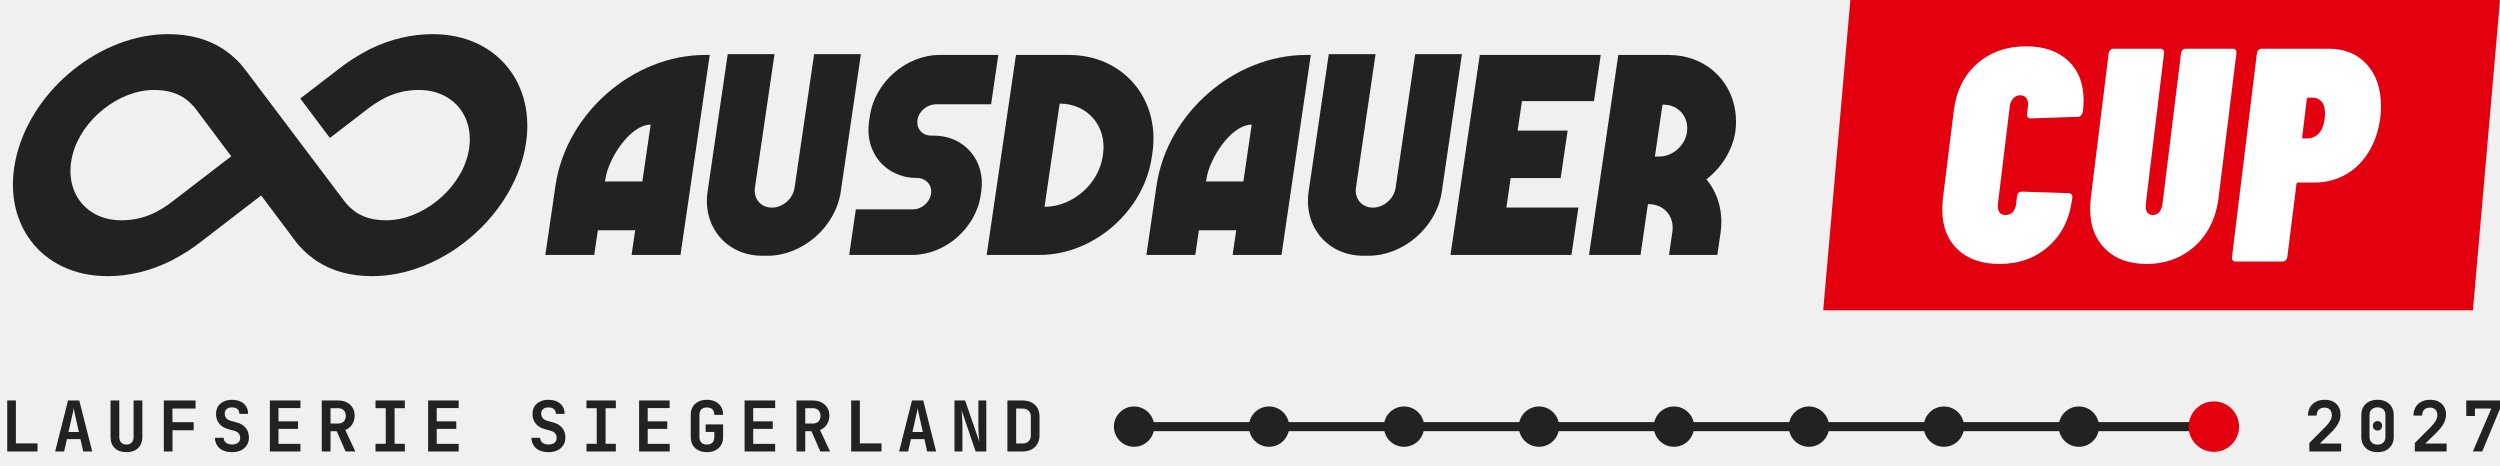
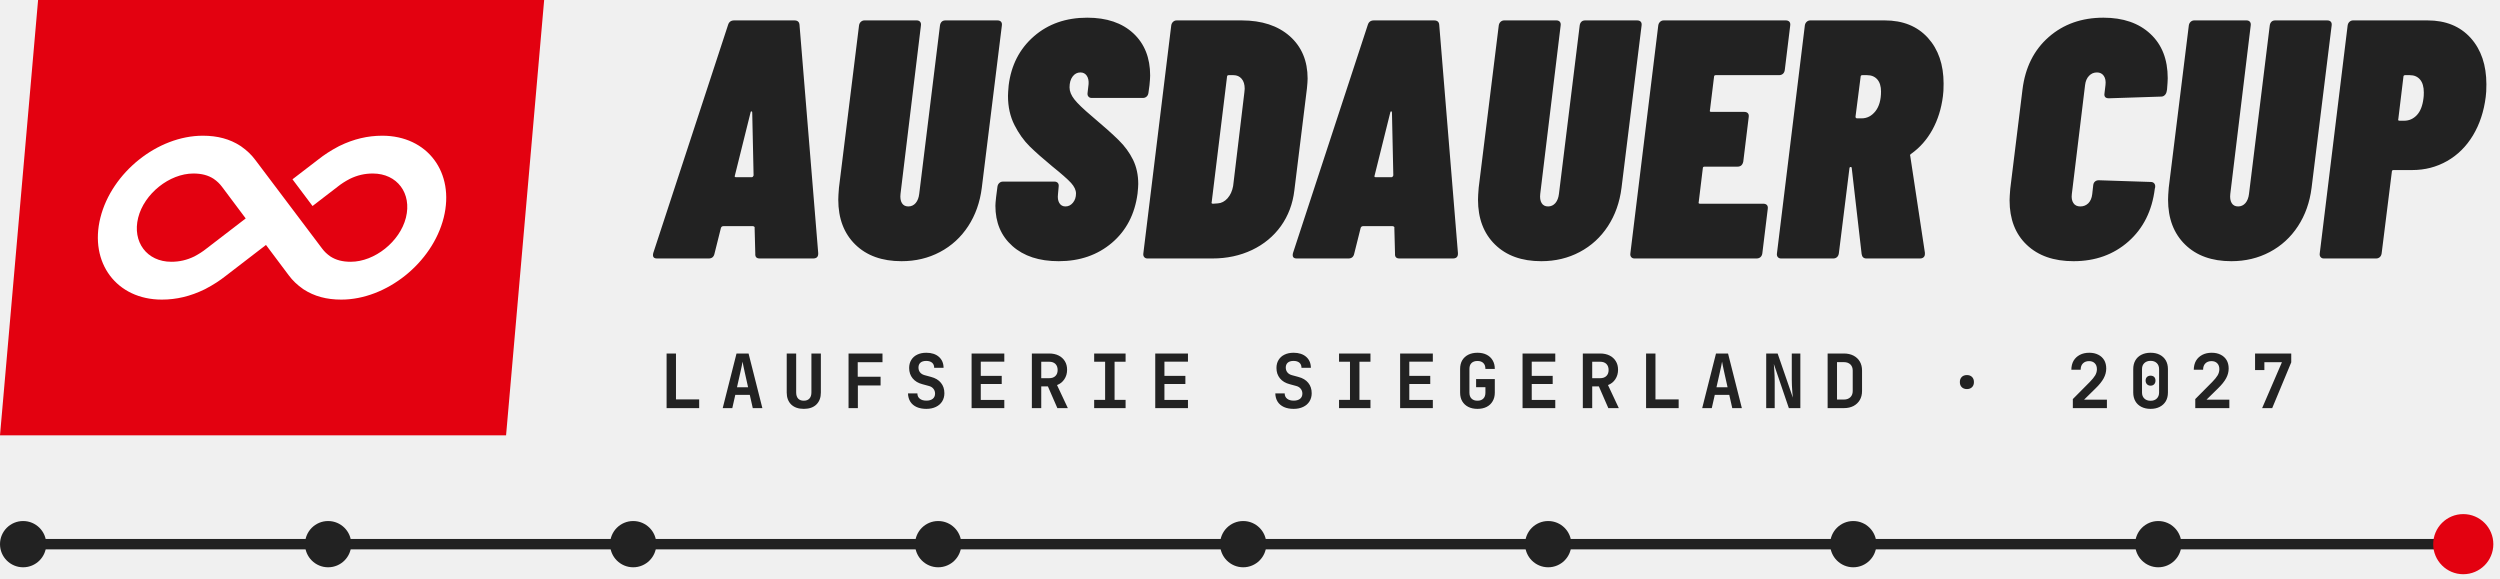
- <svg xmlns="http://www.w3.org/2000/svg" viewBox="0 0 322.29 60" role="img" aria-label="AUSDAUER CUP – Laufserie Siegerland 2027">
-   <g fill="#222222" transform="translate(0 4.4) scale(1.10053) translate(-318.11 -283.6)">
-     <path d="M 338.402 303.129 C 337.762 303.641 337.133 304.043 336.301 304.488 C 335 305.117 333.738 305.406 332.324 305.406 C 328.113 305.406 325.547 301.984 326.598 297.777 C 327.633 293.637 332.008 290.141 336.145 290.141 C 337.566 290.141 338.688 290.434 339.652 291.059 C 340.262 291.484 340.684 291.895 341.082 292.418 L 345.195 297.91 Z M 368.816 283.602 C 366.281 283.602 363.871 284.176 361.445 285.355 L 361.359 285.398 L 361.238 285.461 C 359.891 286.172 358.801 286.879 357.711 287.742 L 353.285 291.141 L 356.754 295.762 L 361.102 292.418 C 361.738 291.914 362.371 291.504 363.203 291.066 C 364.504 290.434 365.766 290.141 367.18 290.141 C 371.391 290.141 373.961 293.566 372.906 297.777 C 371.867 301.914 367.496 305.406 363.359 305.406 C 361.938 305.406 360.816 305.113 359.852 304.492 C 359.242 304.066 358.82 303.66 358.422 303.133 L 346.871 287.812 C 346.188 286.895 345.426 286.164 344.402 285.445 L 344.281 285.363 C 342.453 284.176 340.332 283.602 337.781 283.602 C 329.965 283.602 322.02 289.961 320.062 297.777 C 318.105 305.586 322.871 311.949 330.688 311.949 C 333.223 311.949 335.633 311.371 338.059 310.191 L 338.145 310.148 L 338.266 310.086 C 339.609 309.379 340.703 308.672 341.789 307.812 L 348.703 302.496 L 352.633 307.738 C 353.316 308.656 354.078 309.383 355.102 310.105 L 355.223 310.188 C 357.051 311.371 359.172 311.949 361.723 311.949 C 369.539 311.949 377.488 305.586 379.441 297.777 C 381.398 289.961 376.633 283.602 368.816 283.602" />
-     <path d="M 393.355 300.859 L 388.98 300.859 L 389.02 300.586 C 389.375 298.172 391.914 294.203 394.328 294.203 Z M 400.711 286.039 C 392.27 286.039 384.422 292.883 383.184 301.324 L 381.992 309.465 L 387.719 309.465 L 388.141 306.574 L 392.516 306.574 L 392.094 309.465 L 397.82 309.465 L 401.25 286.039 Z M 400.711 286.039" />
-     <path d="M 463.758 300.859 L 459.387 300.859 L 459.426 300.586 C 459.777 298.172 462.32 294.203 464.734 294.203 Z M 471.117 286.039 C 462.676 286.039 454.828 292.883 453.59 301.324 L 452.398 309.465 L 458.125 309.465 L 458.547 306.574 L 462.922 306.574 L 462.5 309.465 L 468.227 309.465 L 471.656 286.039 Z M 471.117 286.039" />
-     <path d="M 413.477 285.941 L 411.184 301.602 C 410.992 302.883 409.805 303.922 408.52 303.922 C 407.238 303.922 406.352 302.883 406.539 301.602 L 408.836 285.941 L 403.355 285.941 L 400.996 302.047 C 400.387 306.195 403.258 309.562 407.41 309.562 L 407.98 309.562 C 412.133 309.562 415.988 306.195 416.598 302.047 L 418.957 285.941 Z M 413.477 285.941" />
-     <path d="M 483.883 285.941 L 481.59 301.602 C 481.398 302.883 480.211 303.922 478.93 303.922 C 477.645 303.922 476.762 302.883 476.945 301.602 L 479.242 285.941 L 473.762 285.941 L 471.402 302.047 C 470.793 306.195 473.664 309.562 477.816 309.562 L 478.387 309.562 C 482.539 309.562 486.398 306.195 487.004 302.047 L 489.363 285.941 Z M 483.883 285.941" />
-     <path d="M 427.148 295.484 C 426.117 295.484 425.41 294.633 425.594 293.594 C 425.77 292.59 426.758 291.816 427.762 291.816 L 434.207 291.816 L 435.055 286.039 L 428.195 286.039 C 424.25 286.039 420.586 289.234 420.008 293.18 L 419.906 293.859 C 419.375 297.504 421.895 300.453 425.535 300.453 C 426.539 300.453 427.301 301.23 427.184 302.23 C 427.062 303.27 426.105 304.121 425.074 304.121 L 418.363 304.121 L 417.582 309.465 L 424.957 309.465 C 428.828 309.465 432.426 306.328 432.992 302.457 L 433.055 302.027 C 433.586 298.414 431.086 295.484 427.473 295.484 Z M 427.148 295.484" />
-     <path d="M 447.289 297.879 C 446.809 301.164 443.75 303.828 440.465 303.828 L 442.238 291.738 C 445.523 291.738 447.797 294.402 447.316 297.688 Z M 443.324 286.039 L 437.121 286.039 L 433.688 309.465 L 439.891 309.465 C 446.223 309.465 452.105 304.332 453.031 298.004 L 453.105 297.5 C 454.035 291.172 449.652 286.039 443.324 286.039" />
-     <path d="M 494.566 303.91 L 495.07 300.457 L 500.926 300.457 L 501.742 294.902 L 495.883 294.902 L 496.391 291.449 L 504.828 291.449 L 505.621 286.039 L 491.453 286.039 L 488.02 309.465 L 502.191 309.465 L 503.004 303.91 Z M 494.566 303.91" />
-     <path d="M 511.965 297.941 L 512.855 291.863 L 512.961 291.863 C 514.746 291.863 515.98 293.312 515.719 295.098 C 515.492 296.668 514.031 297.941 512.461 297.941 Z M 517.996 300.609 C 519.762 299.246 521.047 297.246 521.391 295.016 C 521.5 294.168 521.488 293.352 521.371 292.574 C 520.801 288.793 517.703 286.039 513.555 286.039 L 507.676 286.039 L 504.246 309.465 L 510.277 309.465 L 511.148 303.516 L 511.254 303.516 C 513.039 303.516 514.277 304.961 514.012 306.75 L 513.617 309.465 L 519.277 309.465 L 519.652 306.898 C 520.012 304.445 519.352 302.227 517.996 300.609" />
+ <svg xmlns="http://www.w3.org/2000/svg" viewBox="0 0 367.54 85" role="img" aria-label="AUSDAUER CUP – LAUFSERIE SIEGERLAND · 2027">
+   <g transform="translate(0 0) scale(1)">
+     <polygon points="5.6,0 80,0 74.4,64 0,64" fill="#E30110" />
+     <g fill="#FFFFFF" transform="translate(13.1 19.95) scale(0.85) translate(-318.11 -283.6)">
+       <path d="M 338.402 303.129 C 337.762 303.641 337.133 304.043 336.301 304.488 C 335 305.117 333.738 305.406 332.324 305.406 C 328.113 305.406 325.547 301.984 326.598 297.777 C 327.633 293.637 332.008 290.141 336.145 290.141 C 337.566 290.141 338.688 290.434 339.652 291.059 C 340.262 291.484 340.684 291.895 341.082 292.418 L 345.195 297.91 Z M 368.816 283.602 C 366.281 283.602 363.871 284.176 361.445 285.355 L 361.359 285.398 L 361.238 285.461 C 359.891 286.172 358.801 286.879 357.711 287.742 L 353.285 291.141 L 356.754 295.762 L 361.102 292.418 C 361.738 291.914 362.371 291.504 363.203 291.066 C 364.504 290.434 365.766 290.141 367.18 290.141 C 371.391 290.141 373.961 293.566 372.906 297.777 C 371.867 301.914 367.496 305.406 363.359 305.406 C 361.938 305.406 360.816 305.113 359.852 304.492 C 359.242 304.066 358.82 303.66 358.422 303.133 L 346.871 287.812 C 346.188 286.895 345.426 286.164 344.402 285.445 L 344.281 285.363 C 342.453 284.176 340.332 283.602 337.781 283.602 C 329.965 283.602 322.02 289.961 320.062 297.777 C 318.105 305.586 322.871 311.949 330.688 311.949 C 333.223 311.949 335.633 311.371 338.059 310.191 L 338.145 310.148 L 338.266 310.086 C 339.609 309.379 340.703 308.672 341.789 307.812 L 348.703 302.496 L 352.633 307.738 C 353.316 308.656 354.078 309.383 355.102 310.105 L 355.223 310.188 C 357.051 311.371 359.172 311.949 361.723 311.949 C 369.539 311.949 377.488 305.586 379.441 297.777 C 381.398 289.961 376.633 283.602 368.816 283.602" />
+     </g>
  </g>
-   <path fill="#E30110" d="M238.54 0L322.29 0L318.8 40L235.04 40Z" />
-   <path fill="#FFFFFF" d="M257.76 34.03Q254.35 34.03 252.37 32.15Q250.39 30.27 250.39 27.02L250.39 27.02Q250.39 26.62 250.46 25.68L250.46 25.68L251.88 14.24Q252.35 10.44 254.89 8.2Q257.44 5.97 261.21 5.97L261.21 5.97Q264.62 5.97 266.62 7.83Q268.61 9.69 268.61 12.94L268.61 12.94Q268.61 13.3 268.54 14.24L268.54 14.24L268.5 14.43Q268.46 14.71 268.28 14.88Q268.1 15.06 267.87 15.06L267.87 15.06L261.83 15.26Q261.24 15.26 261.32 14.71L261.32 14.71L261.44 13.73Q261.52 13.06 261.24 12.67Q260.97 12.28 260.46 12.28L260.46 12.28Q259.91 12.28 259.54 12.67Q259.17 13.06 259.09 13.73L259.09 13.73L257.56 26.31Q257.48 26.94 257.74 27.33Q257.99 27.72 258.54 27.72L258.54 27.72Q259.09 27.72 259.46 27.35Q259.83 26.98 259.91 26.31L259.91 26.31L260.03 25.25Q260.07 24.98 260.25 24.84Q260.42 24.7 260.66 24.7L260.66 24.7L266.65 24.9Q266.93 24.9 267.07 25.08Q267.2 25.25 267.16 25.53L267.16 25.53L267.12 25.68Q266.65 29.49 264.09 31.76Q261.52 34.03 257.76 34.03L257.76 34.03ZM276.74 34.03Q273.37 34.03 271.41 32.11Q269.45 30.19 269.45 26.94L269.45 26.94Q269.45 26.51 269.53 25.57L269.53 25.57L271.84 6.87Q271.88 6.59 272.06 6.44Q272.24 6.28 272.47 6.28L272.47 6.28L278.51 6.28Q278.74 6.28 278.88 6.44Q279.02 6.59 278.98 6.87L278.98 6.87L276.63 26.27Q276.55 26.94 276.78 27.33Q277.02 27.72 277.53 27.72L277.53 27.72Q278.04 27.72 278.37 27.33Q278.7 26.94 278.78 26.27L278.78 26.27L281.17 6.87Q281.21 6.59 281.37 6.44Q281.53 6.28 281.8 6.28L281.8 6.28L287.8 6.28Q288.07 6.28 288.21 6.44Q288.35 6.59 288.31 6.87L288.31 6.87L286 25.57Q285.68 28.08 284.43 30Q283.17 31.92 281.17 32.98Q279.18 34.03 276.74 34.03L276.74 34.03ZM300.16 6.28Q303.3 6.28 305.12 8.3Q306.94 10.32 306.94 13.65L306.94 13.65Q306.94 14.59 306.87 15.1L306.87 15.1Q306.55 17.61 305.4 19.53Q304.24 21.45 302.42 22.49Q300.59 23.53 298.4 23.53L298.4 23.53L296.24 23.53Q296.05 23.53 296.05 23.72L296.05 23.72L294.87 33.13Q294.83 33.41 294.66 33.56Q294.48 33.72 294.24 33.72L294.24 33.72L288.21 33.72Q287.97 33.72 287.83 33.56Q287.7 33.41 287.74 33.13L287.74 33.13L290.95 6.87Q290.99 6.59 291.17 6.44Q291.34 6.28 291.58 6.28L291.58 6.28L300.16 6.28ZM297.46 17.84Q298.32 17.84 298.93 17.2Q299.54 16.55 299.69 15.26L299.69 15.26Q299.73 15.02 299.73 14.59L299.73 14.59Q299.73 13.61 299.3 13.1Q298.87 12.59 298.12 12.59L298.12 12.59L297.58 12.59Q297.38 12.59 297.38 12.79L297.38 12.79L296.79 17.65Q296.71 17.84 296.95 17.84L296.95 17.84L297.46 17.84Z" />
-   <path fill="#222222" d="M4.84 58.2L0.93 58.2L0.93 51.63L2.05 51.63L2.05 57.16L4.84 57.16L4.84 58.2ZM8.27 58.2L7.11 58.2L8.77 51.63L10.22 51.63L11.89 58.2L10.73 58.2L10.37 56.61L8.63 56.61L8.27 58.2ZM9.23 53.92L8.83 55.69L10.17 55.69L9.77 53.93Q9.67 53.48 9.6 53.13Q9.53 52.77 9.5 52.61L9.5 52.61Q9.47 52.77 9.41 53.13Q9.34 53.48 9.23 53.92L9.23 53.92ZM16.3 58.29L16.3 58.29Q15.34 58.29 14.79 57.76Q14.25 57.24 14.25 56.33L14.25 56.33L14.25 51.63L15.38 51.63L15.38 56.32Q15.38 56.79 15.62 57.05Q15.85 57.31 16.3 57.31L16.3 57.31Q16.74 57.31 16.98 57.05Q17.22 56.79 17.22 56.32L17.22 56.32L17.22 51.63L18.35 51.63L18.35 56.33Q18.35 57.24 17.81 57.76Q17.27 58.29 16.3 58.29ZM22.24 58.2L21.12 58.2L21.12 51.63L25.21 51.63L25.21 52.67L22.23 52.67L22.23 54.43L24.97 54.43L24.97 55.47L22.24 55.47L22.24 58.2ZM29.92 58.29L29.92 58.29Q29.24 58.29 28.75 58.07Q28.25 57.84 27.99 57.42Q27.72 57 27.71 56.44L27.71 56.44L28.84 56.44Q28.84 56.84 29.13 57.07Q29.42 57.3 29.93 57.3L29.93 57.3Q30.41 57.3 30.69 57.08Q30.96 56.85 30.96 56.45L30.96 56.45Q30.96 56.12 30.77 55.87Q30.57 55.63 30.21 55.54L30.21 55.54L29.46 55.33Q28.68 55.13 28.27 54.62Q27.85 54.11 27.85 53.38L27.85 53.38Q27.85 52.82 28.1 52.4Q28.35 51.99 28.82 51.77Q29.28 51.54 29.91 51.54L29.91 51.54Q30.86 51.54 31.42 52.03Q31.98 52.52 31.99 53.35L31.99 53.35L30.86 53.35Q30.86 52.96 30.61 52.74Q30.36 52.52 29.9 52.52L29.9 52.52Q29.46 52.52 29.22 52.73Q28.97 52.94 28.97 53.31L28.97 53.31Q28.97 53.66 29.16 53.89Q29.34 54.13 29.69 54.23L29.69 54.23L30.48 54.45Q31.26 54.65 31.67 55.15Q32.09 55.66 32.09 56.41L32.09 56.41Q32.09 56.97 31.82 57.39Q31.55 57.82 31.06 58.06Q30.57 58.29 29.92 58.29ZM38.73 58.2L34.79 58.2L34.79 51.63L38.73 51.63L38.73 52.61L35.9 52.61L35.9 54.32L38.42 54.32L38.42 55.29L35.9 55.29L35.9 57.22L38.73 57.22L38.73 58.2ZM42.61 58.2L41.48 58.2L41.48 51.63L43.56 51.63Q44.22 51.63 44.7 51.87Q45.18 52.12 45.45 52.55Q45.72 52.99 45.72 53.58L45.72 53.58Q45.72 54.23 45.39 54.73Q45.07 55.22 44.51 55.43L44.51 55.43L45.81 58.2L44.55 58.2L43.41 55.59L42.61 55.59L42.61 58.2ZM42.61 52.62L42.61 54.6L43.56 54.6Q44.04 54.6 44.31 54.34Q44.58 54.08 44.58 53.62L44.58 53.62Q44.58 53.15 44.31 52.89Q44.04 52.62 43.56 52.62L43.56 52.62L42.61 52.62ZM52.19 58.2L48.41 58.2L48.41 57.21L49.73 57.21L49.73 52.62L48.41 52.62L48.41 51.63L52.19 51.63L52.19 52.62L50.87 52.62L50.87 57.21L52.19 57.21L52.19 58.2ZM59.13 58.2L55.19 58.2L55.19 51.63L59.13 51.63L59.13 52.61L56.3 52.61L56.3 54.32L58.82 54.32L58.82 55.29L56.3 55.29L56.3 57.22L59.13 57.22L59.13 58.2ZM70.72 58.29L70.72 58.29Q70.04 58.29 69.55 58.07Q69.05 57.84 68.79 57.42Q68.52 57 68.51 56.44L68.51 56.44L69.64 56.44Q69.64 56.84 69.93 57.07Q70.22 57.3 70.73 57.3L70.73 57.3Q71.21 57.3 71.49 57.08Q71.76 56.85 71.76 56.45L71.76 56.45Q71.76 56.12 71.57 55.87Q71.37 55.63 71.01 55.54L71.01 55.54L70.26 55.33Q69.48 55.13 69.07 54.62Q68.65 54.11 68.65 53.38L68.65 53.38Q68.65 52.82 68.9 52.4Q69.15 51.99 69.62 51.77Q70.08 51.54 70.71 51.54L70.71 51.54Q71.66 51.54 72.22 52.03Q72.78 52.52 72.79 53.35L72.79 53.35L71.66 53.35Q71.66 52.96 71.41 52.74Q71.16 52.52 70.7 52.52L70.7 52.52Q70.26 52.52 70.02 52.73Q69.77 52.94 69.77 53.31L69.77 53.31Q69.77 53.66 69.96 53.89Q70.14 54.13 70.49 54.23L70.49 54.23L71.28 54.45Q72.06 54.65 72.47 55.15Q72.89 55.66 72.89 56.41L72.89 56.41Q72.89 56.97 72.62 57.39Q72.35 57.82 71.86 58.06Q71.37 58.29 70.72 58.29ZM79.39 58.2L75.61 58.2L75.61 57.21L76.93 57.21L76.93 52.62L75.61 52.62L75.61 51.63L79.39 51.63L79.39 52.62L78.07 52.62L78.07 57.21L79.39 57.21L79.39 58.2ZM86.33 58.2L82.39 58.2L82.39 51.63L86.33 51.63L86.33 52.61L83.5 52.61L83.5 54.32L86.02 54.32L86.02 55.29L83.5 55.29L83.5 57.22L86.33 57.22L86.33 58.2ZM91.14 58.29L91.14 58.29Q90.51 58.29 90.03 58.05Q89.56 57.81 89.3 57.38Q89.05 56.94 89.05 56.35L89.05 56.35L89.05 53.48Q89.05 52.88 89.3 52.45Q89.56 52.02 90.03 51.78Q90.51 51.54 91.14 51.54L91.14 51.54Q91.77 51.54 92.24 51.78Q92.7 52.02 92.96 52.45Q93.22 52.88 93.22 53.48L93.22 53.48L92.09 53.48Q92.09 53.02 91.84 52.77Q91.59 52.53 91.14 52.53L91.14 52.53Q90.68 52.53 90.42 52.77Q90.17 53.02 90.17 53.48L90.17 53.48L90.17 56.35Q90.17 56.81 90.42 57.06Q90.68 57.31 91.14 57.31L91.14 57.31Q91.59 57.31 91.84 57.06Q92.09 56.81 92.09 56.35L92.09 56.35L92.09 55.68L90.97 55.68L90.97 54.71L93.22 54.71L93.22 56.35Q93.22 56.94 92.96 57.38Q92.7 57.81 92.24 58.05Q91.77 58.29 91.14 58.29ZM99.93 58.2L95.99 58.2L95.99 51.63L99.93 51.63L99.93 52.61L97.1 52.61L97.1 54.32L99.62 54.32L99.62 55.29L97.1 55.29L97.1 57.22L99.93 57.22L99.93 58.2ZM103.81 58.2L102.68 58.2L102.68 51.63L104.76 51.63Q105.42 51.63 105.9 51.87Q106.38 52.12 106.65 52.55Q106.92 52.99 106.92 53.58L106.92 53.58Q106.92 54.23 106.59 54.73Q106.27 55.22 105.71 55.43L105.71 55.43L107.01 58.2L105.75 58.2L104.61 55.59L103.81 55.59L103.81 58.2ZM103.81 52.62L103.81 54.6L104.76 54.6Q105.24 54.6 105.51 54.34Q105.78 54.08 105.78 53.62L105.78 53.62Q105.78 53.15 105.51 52.89Q105.24 52.62 104.76 52.62L104.76 52.62L103.81 52.62ZM113.64 58.2L109.73 58.2L109.73 51.63L110.85 51.63L110.85 57.16L113.64 57.16L113.64 58.2ZM117.07 58.2L115.91 58.2L117.57 51.63L119.02 51.63L120.68 58.2L119.53 58.2L119.17 56.61L117.43 56.61L117.07 58.2ZM118.03 53.92L117.63 55.69L118.97 55.69L118.57 53.93Q118.47 53.48 118.4 53.13Q118.33 52.77 118.3 52.61L118.3 52.61Q118.27 52.77 118.21 53.13Q118.14 53.48 118.03 53.92L118.03 53.92ZM124.07 58.2L123.05 58.2L123.05 51.63L124.42 51.63L126.25 56.94Q126.22 56.65 126.19 56.26Q126.16 55.87 126.14 55.46Q126.13 55.05 126.13 54.74L126.13 54.74L126.13 51.63L127.15 51.63L127.15 58.2L125.77 58.2L123.97 52.89Q123.98 53.15 124.01 53.52Q124.04 53.89 124.06 54.28Q124.07 54.66 124.07 54.99L124.07 54.99L124.07 58.2ZM131.83 58.2L129.87 58.2L129.87 51.63L131.83 51.63Q132.49 51.63 132.98 51.88Q133.47 52.13 133.74 52.59Q134.01 53.05 134.01 53.68L134.01 53.68L134.01 56.14Q134.01 56.76 133.74 57.22Q133.47 57.69 132.98 57.94Q132.49 58.2 131.83 58.2L131.83 58.2ZM131 52.67L131 57.17L131.83 57.17Q132.31 57.17 132.6 56.89Q132.89 56.62 132.89 56.14L132.89 56.14L132.89 53.68Q132.89 53.21 132.6 52.94Q132.31 52.67 131.83 52.67L131.83 52.67L131 52.67Z" />
-   <path fill="#222222" d="M301.81 58.2L297.71 58.2L297.71 57.11L299.76 55.05Q300.19 54.61 300.4 54.25Q300.61 53.9 300.61 53.52L300.61 53.52Q300.61 53.06 300.36 52.8Q300.1 52.55 299.67 52.55L299.67 52.55Q299.19 52.55 298.92 52.82Q298.65 53.1 298.65 53.58L298.65 53.58L297.53 53.58Q297.54 52.95 297.8 52.5Q298.07 52.04 298.56 51.79Q299.04 51.54 299.69 51.54L299.69 51.54Q300.31 51.54 300.77 51.77Q301.23 52.01 301.48 52.43Q301.73 52.85 301.73 53.44L301.73 53.44Q301.73 54.04 301.42 54.61Q301.11 55.19 300.43 55.84L300.43 55.84L299.06 57.18L301.81 57.18L301.81 58.2ZM306.5 58.29L306.5 58.29Q305.86 58.29 305.39 58.05Q304.92 57.8 304.67 57.36Q304.41 56.92 304.41 56.33L304.41 56.33L304.41 53.5Q304.41 52.91 304.67 52.47Q304.92 52.03 305.39 51.78Q305.86 51.54 306.5 51.54L306.5 51.54Q307.15 51.54 307.61 51.78Q308.07 52.03 308.33 52.47Q308.59 52.91 308.59 53.5L308.59 53.5L308.59 56.33Q308.59 56.92 308.33 57.36Q308.07 57.8 307.61 58.05Q307.14 58.29 306.5 58.29ZM306.5 57.32L306.5 57.32Q306.97 57.32 307.25 57.05Q307.52 56.78 307.52 56.33L307.52 56.33L307.52 53.5Q307.52 53.05 307.25 52.78Q306.97 52.51 306.5 52.51L306.5 52.51Q306.03 52.51 305.75 52.78Q305.47 53.05 305.47 53.5L305.47 53.5L305.47 56.33Q305.47 56.78 305.75 57.05Q306.03 57.32 306.5 57.32ZM306.5 55.5L306.5 55.5Q306.24 55.5 306.07 55.33Q305.9 55.16 305.9 54.89L305.9 54.89Q305.9 54.62 306.07 54.46Q306.23 54.29 306.5 54.29L306.5 54.29Q306.77 54.29 306.93 54.46Q307.09 54.62 307.09 54.89L307.09 54.89Q307.09 55.16 306.93 55.33Q306.77 55.5 306.5 55.5ZM315.41 58.2L311.31 58.2L311.31 57.11L313.36 55.05Q313.79 54.61 314 54.25Q314.21 53.9 314.21 53.52L314.21 53.52Q314.21 53.06 313.96 52.8Q313.7 52.55 313.27 52.55L313.27 52.55Q312.79 52.55 312.52 52.82Q312.25 53.1 312.25 53.58L312.25 53.58L311.13 53.58Q311.14 52.95 311.4 52.5Q311.67 52.04 312.16 51.79Q312.64 51.54 313.29 51.54L313.29 51.54Q313.91 51.54 314.37 51.77Q314.83 52.01 315.08 52.43Q315.33 52.85 315.33 53.44L315.33 53.44Q315.33 54.04 315.02 54.61Q314.71 55.19 314.03 55.84L314.03 55.84L312.66 57.18L315.41 57.18L315.41 58.2ZM320 58.2L318.79 58.2L321.17 52.67L319.06 52.67L319.06 53.63L317.94 53.63L317.94 51.63L322.29 51.63L322.29 52.69L320 58.2Z" />
-   <path d="M146.2 55H285.4" stroke="#222222" stroke-width="1.17" fill="none" />
-   <circle cx="146.2" cy="55" r="2.6" fill="#222222" />
-   <circle cx="163.6" cy="55" r="2.6" fill="#222222" />
-   <circle cx="181" cy="55" r="2.6" fill="#222222" />
-   <circle cx="198.4" cy="55" r="2.6" fill="#222222" />
-   <circle cx="215.8" cy="55" r="2.6" fill="#222222" />
-   <circle cx="233.2" cy="55" r="2.6" fill="#222222" />
-   <circle cx="250.6" cy="55" r="2.6" fill="#222222" />
-   <circle cx="268" cy="55" r="2.6" fill="#222222" />
-   <circle cx="285.4" cy="55" r="3.25" fill="#E30110" />
+   <path fill="#222222" d="M111.69 38Q110.99 38 111.04 37.3L111.04 37.3L110.94 33.5Q110.99 33.4 110.89 33.33Q110.79 33.25 110.69 33.25L110.69 33.25L106.34 33.25Q106.09 33.25 105.99 33.5L105.99 33.5L105.04 37.3Q104.89 38 104.19 38L104.19 38L96.59 38Q95.84 38 96.04 37.2L96.04 37.2L107.04 3.65Q107.24 3 107.94 3L107.94 3L116.79 3Q117.49 3 117.54 3.65L117.54 3.65L120.29 37.2L120.29 37.3Q120.29 38 119.54 38L119.54 38L111.69 38ZM108.04 25.8Q107.94 26.05 108.19 26.05L108.19 26.05L110.54 26.05Q110.69 26.05 110.79 25.8L110.79 25.8L110.59 16.55Q110.59 16.35 110.47 16.38Q110.34 16.4 110.34 16.55L110.34 16.55L108.04 25.8ZM132.54 38.4Q128.24 38.4 125.74 35.95Q123.24 33.5 123.24 29.35L123.24 29.35Q123.24 28.8 123.34 27.6L123.34 27.6L126.29 3.75Q126.34 3.4 126.57 3.2Q126.79 3 127.09 3L127.09 3L134.79 3Q135.09 3 135.27 3.2Q135.44 3.4 135.39 3.75L135.39 3.75L132.39 28.5Q132.29 29.35 132.59 29.85Q132.89 30.35 133.54 30.35L133.54 30.35Q134.19 30.35 134.62 29.85Q135.04 29.35 135.14 28.5L135.14 28.5L138.19 3.75Q138.24 3.4 138.44 3.2Q138.64 3 138.99 3L138.99 3L146.64 3Q146.99 3 147.17 3.2Q147.34 3.4 147.29 3.75L147.29 3.75L144.34 27.6Q143.94 30.8 142.34 33.25Q140.74 35.7 138.19 37.05Q135.64 38.4 132.54 38.4L132.54 38.4ZM155.64 38.4Q151.34 38.4 148.84 36.17Q146.34 33.95 146.34 30.25L146.34 30.25Q146.34 29.9 146.44 29L146.44 29L146.64 27.45Q146.69 27.1 146.92 26.9Q147.14 26.7 147.44 26.7L147.44 26.7L155.04 26.7Q155.34 26.7 155.52 26.9Q155.69 27.1 155.64 27.45L155.64 27.45L155.54 28.55Q155.44 29.35 155.74 29.85Q156.04 30.35 156.64 30.35L156.64 30.35Q157.29 30.35 157.74 29.8Q158.19 29.25 158.19 28.45L158.19 28.45Q158.19 27.7 157.47 26.9Q156.74 26.1 154.69 24.45L154.69 24.45Q152.69 22.8 151.39 21.53Q150.09 20.25 149.14 18.38Q148.19 16.5 148.19 14.1L148.19 14.1Q148.19 13.65 148.29 12.55L148.29 12.55Q148.84 8.1 151.99 5.35Q155.14 2.6 159.84 2.6L159.84 2.6Q164.14 2.6 166.62 4.9Q169.09 7.2 169.09 11.1L169.09 11.1Q169.09 11.55 168.99 12.55L168.99 12.55L168.84 13.65Q168.79 14 168.57 14.2Q168.34 14.4 168.04 14.4L168.04 14.4L160.49 14.4Q160.19 14.4 160.02 14.2Q159.84 14 159.89 13.65L159.89 13.65L160.04 12.35Q160.09 11.6 159.77 11.13Q159.44 10.65 158.84 10.65L158.84 10.65Q158.14 10.65 157.69 11.25Q157.24 11.85 157.24 12.85L157.24 12.85Q157.24 13.7 157.94 14.6Q158.64 15.5 160.54 17.1L160.54 17.1Q163.09 19.25 164.44 20.58Q165.79 21.9 166.57 23.48Q167.34 25.05 167.34 27.05L167.34 27.05Q167.34 27.45 167.24 28.45L167.24 28.45Q166.64 33 163.47 35.7Q160.29 38.4 155.64 38.4L155.64 38.4ZM168.69 38Q168.39 38 168.22 37.8Q168.04 37.6 168.09 37.25L168.09 37.25L172.19 3.75Q172.24 3.4 172.47 3.2Q172.69 3 172.99 3L172.99 3L182.54 3Q186.99 3 189.62 5.32Q192.24 7.65 192.24 11.55L192.24 11.55Q192.24 12 192.14 13L192.14 13L190.29 28Q189.94 30.95 188.32 33.23Q186.69 35.5 184.07 36.75Q181.44 38 178.24 38L178.24 38L168.69 38ZM178.14 29.7Q178.04 29.95 178.34 29.95L178.34 29.95L179.04 29.9Q179.84 29.85 180.47 29.15Q181.09 28.45 181.29 27.35L181.29 27.35L182.94 13.6L182.99 13.05Q182.99 12.1 182.54 11.58Q182.09 11.05 181.34 11.05L181.34 11.05L180.64 11.05Q180.39 11.05 180.39 11.3L180.39 11.3L178.14 29.7ZM205.74 38Q205.04 38 205.09 37.3L205.09 37.3L204.99 33.5Q205.04 33.4 204.94 33.33Q204.84 33.25 204.74 33.25L204.74 33.25L200.39 33.25Q200.14 33.25 200.04 33.5L200.04 33.5L199.09 37.3Q198.94 38 198.24 38L198.24 38L190.64 38Q189.89 38 190.09 37.2L190.09 37.2L201.09 3.65Q201.29 3 201.99 3L201.99 3L210.84 3Q211.54 3 211.59 3.65L211.59 3.65L214.34 37.2L214.34 37.3Q214.34 38 213.59 38L213.59 38L205.74 38ZM202.09 25.8Q201.99 26.05 202.24 26.05L202.24 26.05L204.59 26.05Q204.74 26.05 204.84 25.8L204.84 25.8L204.64 16.55Q204.64 16.35 204.52 16.38Q204.39 16.4 204.39 16.55L204.39 16.55L202.09 25.8ZM226.59 38.4Q222.29 38.4 219.79 35.95Q217.29 33.5 217.29 29.35L217.29 29.35Q217.29 28.8 217.39 27.6L217.39 27.6L220.34 3.75Q220.39 3.4 220.62 3.2Q220.84 3 221.14 3L221.14 3L228.84 3Q229.14 3 229.32 3.2Q229.49 3.4 229.44 3.75L229.44 3.75L226.44 28.5Q226.34 29.35 226.64 29.85Q226.94 30.35 227.59 30.35L227.59 30.35Q228.24 30.35 228.67 29.85Q229.09 29.35 229.19 28.5L229.19 28.5L232.24 3.75Q232.29 3.4 232.49 3.2Q232.69 3 233.04 3L233.04 3L240.69 3Q241.04 3 241.22 3.2Q241.39 3.4 241.34 3.75L241.34 3.75L238.39 27.6Q237.99 30.8 236.39 33.25Q234.79 35.7 232.24 37.05Q229.69 38.4 226.59 38.4L226.59 38.4ZM262.39 10.3Q262.34 10.65 262.12 10.85Q261.89 11.05 261.54 11.05L261.54 11.05L252.24 11.05Q251.99 11.05 251.99 11.3L251.99 11.3L251.39 16.2Q251.29 16.45 251.59 16.45L251.59 16.45L256.44 16.45Q256.79 16.45 256.97 16.65Q257.14 16.85 257.09 17.2L257.09 17.2L256.29 23.75Q256.14 24.5 255.44 24.5L255.44 24.5L250.59 24.5Q250.34 24.5 250.34 24.75L250.34 24.75L249.74 29.7Q249.64 29.95 249.94 29.95L249.94 29.95L259.24 29.95Q259.59 29.95 259.77 30.15Q259.94 30.35 259.89 30.7L259.89 30.7L259.09 37.25Q259.04 37.6 258.82 37.8Q258.59 38 258.24 38L258.24 38L240.29 38Q239.99 38 239.82 37.8Q239.64 37.6 239.69 37.25L239.69 37.25L243.79 3.75Q243.84 3.4 244.07 3.2Q244.29 3 244.59 3L244.59 3L262.54 3Q262.89 3 263.07 3.2Q263.24 3.4 263.19 3.75L263.19 3.75L262.39 10.3ZM274.39 38Q273.79 38 273.69 37.35L273.69 37.35L272.24 24.75Q272.24 24.55 272.09 24.55L272.09 24.55Q271.89 24.55 271.89 24.8L271.89 24.8L270.34 37.25Q270.29 37.6 270.07 37.8Q269.84 38 269.54 38L269.54 38L261.84 38Q261.54 38 261.37 37.8Q261.19 37.6 261.24 37.25L261.24 37.25L265.34 3.75Q265.39 3.4 265.62 3.2Q265.84 3 266.14 3L266.14 3L277.09 3Q281.09 3 283.42 5.55Q285.74 8.1 285.74 12.3L285.74 12.3Q285.74 13.5 285.64 14.15L285.64 14.15Q285.29 16.9 284.09 19.08Q282.89 21.25 280.99 22.6L280.99 22.6Q280.74 22.75 280.84 22.95L280.84 22.95L282.99 37.15L282.99 37.35Q282.99 37.65 282.79 37.83Q282.59 38 282.29 38L282.29 38L274.39 38ZM274.49 11.05L273.79 11.05Q273.54 11.05 273.54 11.3L273.54 11.3L272.79 17.15Q272.79 17.4 273.04 17.4L273.04 17.4L273.69 17.4Q274.89 17.4 275.72 16.35Q276.54 15.3 276.54 13.45L276.54 13.45Q276.54 12.3 275.99 11.67Q275.44 11.05 274.49 11.05L274.49 11.05ZM304.84 38.4Q300.49 38.4 297.97 36Q295.44 33.6 295.44 29.45L295.44 29.45Q295.44 28.95 295.54 27.75L295.54 27.75L297.34 13.15Q297.94 8.3 301.19 5.45Q304.44 2.6 309.24 2.6L309.24 2.6Q313.59 2.6 316.14 4.98Q318.69 7.35 318.69 11.5L318.69 11.5Q318.69 11.95 318.59 13.15L318.59 13.15L318.54 13.4Q318.49 13.75 318.27 13.97Q318.04 14.2 317.74 14.2L317.74 14.2L310.04 14.45Q309.29 14.45 309.39 13.75L309.39 13.75L309.54 12.5Q309.64 11.65 309.29 11.15Q308.94 10.65 308.29 10.65L308.29 10.65Q307.59 10.65 307.12 11.15Q306.64 11.65 306.54 12.5L306.54 12.5L304.59 28.55Q304.49 29.35 304.82 29.85Q305.14 30.35 305.84 30.35L305.84 30.35Q306.54 30.35 307.02 29.88Q307.49 29.4 307.59 28.55L307.59 28.55L307.74 27.2Q307.79 26.85 308.02 26.67Q308.24 26.5 308.54 26.5L308.54 26.5L316.19 26.75Q316.54 26.75 316.72 26.98Q316.89 27.2 316.84 27.55L316.84 27.55L316.79 27.75Q316.19 32.6 312.92 35.5Q309.64 38.4 304.84 38.4L304.84 38.4ZM328.04 38.4Q323.74 38.4 321.24 35.95Q318.74 33.5 318.74 29.35L318.74 29.35Q318.74 28.8 318.84 27.6L318.84 27.6L321.79 3.75Q321.84 3.4 322.07 3.2Q322.29 3 322.59 3L322.59 3L330.29 3Q330.59 3 330.77 3.2Q330.94 3.4 330.89 3.75L330.89 3.75L327.89 28.5Q327.79 29.35 328.09 29.85Q328.39 30.35 329.04 30.35L329.04 30.35Q329.69 30.35 330.12 29.85Q330.54 29.35 330.64 28.5L330.64 28.5L333.69 3.75Q333.74 3.4 333.94 3.2Q334.14 3 334.49 3L334.49 3L342.14 3Q342.49 3 342.67 3.2Q342.84 3.4 342.79 3.75L342.79 3.75L339.84 27.6Q339.44 30.8 337.84 33.25Q336.24 35.7 333.69 37.05Q331.14 38.4 328.04 38.4L328.04 38.4ZM356.89 3Q360.89 3 363.22 5.57Q365.54 8.15 365.54 12.4L365.54 12.4Q365.54 13.6 365.44 14.25L365.44 14.25Q365.04 17.45 363.57 19.9Q362.09 22.35 359.77 23.67Q357.44 25 354.64 25L354.64 25L351.89 25Q351.64 25 351.64 25.25L351.64 25.25L350.14 37.25Q350.09 37.6 349.87 37.8Q349.64 38 349.34 38L349.34 38L341.64 38Q341.34 38 341.17 37.8Q340.99 37.6 341.04 37.25L341.04 37.25L345.14 3.75Q345.19 3.4 345.42 3.2Q345.64 3 345.94 3L345.94 3L356.89 3ZM353.44 17.75Q354.54 17.75 355.32 16.92Q356.09 16.1 356.29 14.45L356.29 14.45Q356.34 14.15 356.34 13.6L356.34 13.6Q356.34 12.35 355.79 11.7Q355.24 11.05 354.29 11.05L354.29 11.05L353.59 11.05Q353.34 11.05 353.34 11.3L353.34 11.3L352.59 17.5Q352.49 17.75 352.79 17.75L352.79 17.75L353.44 17.75Z" />
+   <path fill="#222222" d="M102.79 60L98 60L98 51.97L99.38 51.97L99.38 58.72L102.79 58.72L102.79 60ZM107.66 60L106.25 60L108.28 51.97L110.05 51.97L112.08 60L110.67 60L110.23 58.05L108.1 58.05L107.66 60ZM108.84 54.76L108.35 56.93L109.98 56.93L109.5 54.78Q109.38 54.24 109.29 53.8Q109.2 53.37 109.17 53.17L109.17 53.17Q109.13 53.37 109.05 53.8Q108.97 54.24 108.84 54.76L108.84 54.76ZM118.17 60.11L118.17 60.11Q116.99 60.11 116.32 59.47Q115.66 58.82 115.66 57.71L115.66 57.71L115.66 51.97L117.05 51.97L117.05 57.7Q117.05 58.27 117.33 58.59Q117.62 58.91 118.17 58.91L118.17 58.91Q118.71 58.91 119 58.59Q119.29 58.27 119.29 57.7L119.29 57.7L119.29 51.97L120.68 51.97L120.68 57.71Q120.68 58.82 120.02 59.47Q119.36 60.11 118.17 60.11ZM126.12 60L124.75 60L124.75 51.97L129.74 51.97L129.74 53.25L126.1 53.25L126.1 55.39L129.46 55.39L129.46 56.67L126.12 56.67L126.12 60ZM136.19 60.11L136.19 60.11Q135.36 60.11 134.76 59.84Q134.15 59.56 133.83 59.05Q133.51 58.54 133.49 57.84L133.49 57.84L134.87 57.84Q134.87 58.34 135.23 58.62Q135.58 58.9 136.2 58.9L136.2 58.9Q136.79 58.9 137.13 58.63Q137.47 58.35 137.47 57.87L137.47 57.87Q137.47 57.46 137.23 57.16Q136.99 56.85 136.55 56.74L136.55 56.74L135.63 56.49Q134.68 56.25 134.17 55.62Q133.66 55 133.66 54.1L133.66 54.1Q133.66 53.42 133.97 52.92Q134.28 52.41 134.84 52.14Q135.41 51.86 136.18 51.86L136.18 51.86Q137.34 51.86 138.03 52.46Q138.71 53.06 138.72 54.07L138.72 54.07L137.34 54.07Q137.34 53.6 137.04 53.33Q136.73 53.06 136.17 53.06L136.17 53.06Q135.63 53.06 135.33 53.31Q135.03 53.57 135.03 54.03L135.03 54.03Q135.03 54.45 135.26 54.74Q135.49 55.03 135.91 55.15L135.91 55.15L136.87 55.41Q137.83 55.66 138.33 56.28Q138.84 56.9 138.84 57.81L138.84 57.81Q138.84 58.49 138.51 59.02Q138.18 59.54 137.59 59.82Q136.99 60.11 136.19 60.11ZM147.65 60L142.84 60L142.84 51.97L147.65 51.97L147.65 53.17L144.19 53.17L144.19 55.26L147.27 55.26L147.27 56.45L144.19 56.45L144.19 58.8L147.65 58.8L147.65 60ZM153.08 60L151.7 60L151.7 51.97L154.24 51.97Q155.05 51.97 155.64 52.27Q156.22 52.56 156.55 53.1Q156.88 53.63 156.88 54.36L156.88 54.36Q156.88 55.15 156.48 55.75Q156.08 56.36 155.4 56.61L155.4 56.61L156.99 60L155.45 60L154.06 56.81L153.08 56.81L153.08 60ZM153.08 53.18L153.08 55.6L154.24 55.6Q154.83 55.6 155.16 55.28Q155.49 54.96 155.49 54.4L155.49 54.4Q155.49 53.83 155.16 53.5Q154.83 53.18 154.24 53.18L154.24 53.18L153.08 53.18ZM165.48 60L160.86 60L160.86 58.79L162.47 58.79L162.47 53.18L160.86 53.18L160.86 51.97L165.48 51.97L165.48 53.18L163.86 53.18L163.86 58.79L165.48 58.79L165.48 60ZM174.65 60L169.84 60L169.84 51.97L174.65 51.97L174.65 53.17L171.19 53.17L171.19 55.26L174.27 55.26L174.27 56.45L171.19 56.45L171.19 58.8L174.65 58.8L174.65 60ZM190.19 60.11L190.19 60.11Q189.36 60.11 188.76 59.84Q188.15 59.56 187.83 59.05Q187.51 58.54 187.49 57.84L187.49 57.84L188.87 57.84Q188.87 58.34 189.23 58.62Q189.58 58.9 190.2 58.9L190.2 58.9Q190.79 58.9 191.13 58.63Q191.47 58.35 191.47 57.87L191.47 57.87Q191.47 57.46 191.23 57.16Q190.99 56.85 190.55 56.74L190.55 56.74L189.63 56.49Q188.68 56.25 188.17 55.62Q187.66 55 187.66 54.1L187.66 54.1Q187.66 53.42 187.97 52.92Q188.28 52.41 188.84 52.14Q189.41 51.86 190.18 51.86L190.18 51.86Q191.34 51.86 192.03 52.46Q192.71 53.06 192.72 54.07L192.72 54.07L191.34 54.07Q191.34 53.6 191.04 53.33Q190.73 53.06 190.17 53.06L190.17 53.06Q189.63 53.06 189.33 53.31Q189.03 53.57 189.03 54.03L189.03 54.03Q189.03 54.45 189.26 54.74Q189.49 55.03 189.91 55.15L189.91 55.15L190.87 55.41Q191.83 55.66 192.33 56.28Q192.84 56.9 192.84 57.81L192.84 57.81Q192.84 58.49 192.51 59.02Q192.18 59.54 191.59 59.82Q190.99 60.11 190.19 60.11ZM201.48 60L196.86 60L196.86 58.79L198.47 58.79L198.47 53.18L196.86 53.18L196.86 51.97L201.48 51.97L201.48 53.18L199.86 53.18L199.86 58.79L201.48 58.79L201.48 60ZM210.65 60L205.84 60L205.84 51.97L210.65 51.97L210.65 53.17L207.19 53.17L207.19 55.26L210.27 55.26L210.27 56.45L207.19 56.45L207.19 58.8L210.65 58.8L210.65 60ZM217.21 60.11L217.21 60.11Q216.44 60.11 215.86 59.82Q215.29 59.53 214.97 58.99Q214.66 58.46 214.66 57.73L214.66 57.73L214.66 54.24Q214.66 53.5 214.97 52.97Q215.29 52.44 215.86 52.15Q216.44 51.86 217.21 51.86L217.21 51.86Q217.99 51.86 218.56 52.15Q219.13 52.44 219.44 52.97Q219.76 53.5 219.76 54.24L219.76 54.24L218.38 54.24Q218.38 53.66 218.07 53.37Q217.77 53.07 217.21 53.07L217.21 53.07Q216.65 53.07 216.34 53.37Q216.03 53.66 216.03 54.23L216.03 54.23L216.03 57.73Q216.03 58.3 216.34 58.6Q216.65 58.91 217.21 58.91L217.21 58.91Q217.77 58.91 218.07 58.6Q218.38 58.3 218.38 57.73L218.38 57.73L218.38 56.92L217.01 56.92L217.01 55.73L219.76 55.73L219.76 57.73Q219.76 58.46 219.44 58.99Q219.13 59.53 218.56 59.82Q217.99 60.11 217.21 60.11ZM228.65 60L223.84 60L223.84 51.97L228.65 51.97L228.65 53.17L225.19 53.17L225.19 55.26L228.27 55.26L228.27 56.45L225.19 56.45L225.19 58.8L228.65 58.8L228.65 60ZM234.08 60L232.7 60L232.7 51.97L235.24 51.97Q236.05 51.97 236.64 52.27Q237.22 52.56 237.55 53.1Q237.88 53.63 237.88 54.36L237.88 54.36Q237.88 55.15 237.48 55.75Q237.08 56.36 236.4 56.61L236.4 56.61L237.99 60L236.45 60L235.06 56.81L234.08 56.81L234.08 60ZM234.08 53.18L234.08 55.6L235.24 55.6Q235.83 55.6 236.16 55.28Q236.49 54.96 236.49 54.4L236.49 54.4Q236.49 53.83 236.16 53.5Q235.83 53.18 235.24 53.18L235.24 53.18L234.08 53.18ZM246.79 60L242 60L242 51.97L243.38 51.97L243.38 58.72L246.79 58.72L246.79 60ZM251.66 60L250.25 60L252.28 51.97L254.05 51.97L256.08 60L254.67 60L254.23 58.05L252.1 58.05L251.66 60ZM252.84 54.76L252.35 56.93L253.98 56.93L253.5 54.78Q253.38 54.24 253.29 53.8Q253.2 53.37 253.17 53.17L253.17 53.17Q253.13 53.37 253.05 53.8Q252.97 54.24 252.84 54.76L252.84 54.76ZM260.91 60L259.66 60L259.66 51.97L261.34 51.97L263.58 58.46Q263.54 58.11 263.5 57.63Q263.47 57.15 263.44 56.65Q263.42 56.15 263.42 55.78L263.42 55.78L263.42 51.97L264.68 51.97L264.68 60L262.99 60L260.78 53.51Q260.8 53.83 260.84 54.28Q260.87 54.73 260.89 55.2Q260.91 55.68 260.91 56.07L260.91 56.07L260.91 60ZM271.08 60L268.69 60L268.69 51.97L271.08 51.97Q271.89 51.97 272.49 52.28Q273.09 52.59 273.42 53.15Q273.75 53.71 273.75 54.48L273.75 54.48L273.75 57.48Q273.75 58.24 273.42 58.81Q273.09 59.37 272.49 59.69Q271.89 60 271.08 60L271.08 60ZM270.07 53.24L270.07 58.74L271.08 58.74Q271.67 58.74 272.03 58.4Q272.38 58.06 272.38 57.48L272.38 57.48L272.38 54.48Q272.38 53.91 272.03 53.57Q271.67 53.24 271.08 53.24L271.08 53.24L270.07 53.24ZM289.17 57.2L289.17 57.2Q288.69 57.2 288.41 56.92Q288.13 56.65 288.13 56.17L288.13 56.17Q288.13 55.7 288.41 55.42Q288.69 55.14 289.17 55.14L289.17 55.14Q289.64 55.14 289.92 55.42Q290.2 55.7 290.2 56.17L290.2 56.17Q290.2 56.65 289.92 56.92Q289.64 57.2 289.17 57.2ZM309.75 60L304.74 60L304.74 58.67L307.24 56.15Q307.77 55.61 308.03 55.18Q308.28 54.74 308.28 54.28L308.28 54.28Q308.28 53.72 307.97 53.41Q307.66 53.09 307.13 53.09L307.13 53.09Q306.55 53.09 306.22 53.43Q305.89 53.76 305.89 54.36L305.89 54.36L304.52 54.36Q304.53 53.59 304.85 53.03Q305.18 52.48 305.77 52.17Q306.36 51.86 307.16 51.86L307.16 51.86Q307.92 51.86 308.48 52.15Q309.04 52.43 309.35 52.95Q309.65 53.47 309.65 54.18L309.65 54.18Q309.65 54.92 309.27 55.62Q308.89 56.32 308.06 57.12L308.06 57.12L306.39 58.76L309.75 58.76L309.75 60ZM316.17 60.11L316.17 60.11Q315.39 60.11 314.81 59.81Q314.24 59.52 313.93 58.98Q313.62 58.44 313.62 57.71L313.62 57.71L313.62 54.26Q313.62 53.53 313.93 52.99Q314.24 52.45 314.81 52.16Q315.39 51.86 316.17 51.86L316.17 51.86Q316.96 51.86 317.53 52.16Q318.09 52.45 318.41 52.99Q318.72 53.53 318.72 54.26L318.72 54.26L318.72 57.71Q318.72 58.44 318.41 58.98Q318.09 59.52 317.52 59.81Q316.95 60.11 316.17 60.11ZM316.17 58.92L316.17 58.92Q316.74 58.92 317.08 58.59Q317.42 58.26 317.42 57.71L317.42 57.71L317.42 54.26Q317.42 53.71 317.08 53.38Q316.74 53.05 316.17 53.05L316.17 53.05Q315.6 53.05 315.25 53.38Q314.91 53.71 314.91 54.26L314.91 54.26L314.91 57.71Q314.91 58.26 315.25 58.59Q315.6 58.92 316.17 58.92ZM316.17 56.7L316.17 56.7Q315.85 56.7 315.64 56.49Q315.44 56.28 315.44 55.95L315.44 55.95Q315.44 55.62 315.64 55.42Q315.84 55.23 316.17 55.23L316.17 55.23Q316.5 55.23 316.7 55.42Q316.89 55.62 316.89 55.95L316.89 55.95Q316.89 56.28 316.7 56.49Q316.5 56.7 316.17 56.7ZM327.75 60L322.74 60L322.74 58.67L325.24 56.15Q325.77 55.61 326.03 55.18Q326.28 54.74 326.28 54.28L326.28 54.28Q326.28 53.72 325.97 53.41Q325.66 53.09 325.13 53.09L325.13 53.09Q324.55 53.09 324.22 53.43Q323.89 53.76 323.89 54.36L323.89 54.36L322.52 54.36Q322.53 53.59 322.85 53.03Q323.18 52.48 323.77 52.17Q324.36 51.86 325.16 51.86L325.16 51.86Q325.92 51.86 326.48 52.15Q327.04 52.43 327.35 52.95Q327.65 53.47 327.65 54.18L327.65 54.18Q327.65 54.92 327.27 55.62Q326.89 56.32 326.06 57.12L326.06 57.12L324.39 58.76L327.75 58.76L327.75 60ZM334.05 60L332.57 60L335.48 53.25L332.9 53.25L332.9 54.41L331.53 54.41L331.53 51.97L336.85 51.97L336.85 53.27L334.05 60Z" />
+   <path d="M3.4 80H362.14" stroke="#222222" stroke-width="1.53" fill="none" />
+   <circle cx="3.4" cy="80" r="3.4" fill="#222222" />
+   <circle cx="48.24" cy="80" r="3.4" fill="#222222" />
+   <circle cx="93.09" cy="80" r="3.4" fill="#222222" />
+   <circle cx="137.93" cy="80" r="3.4" fill="#222222" />
+   <circle cx="182.77" cy="80" r="3.4" fill="#222222" />
+   <circle cx="227.61" cy="80" r="3.4" fill="#222222" />
+   <circle cx="272.46" cy="80" r="3.4" fill="#222222" />
+   <circle cx="317.3" cy="80" r="3.4" fill="#222222" />
+   <circle cx="362.14" cy="80" r="4.42" fill="#E30110" />
</svg>
